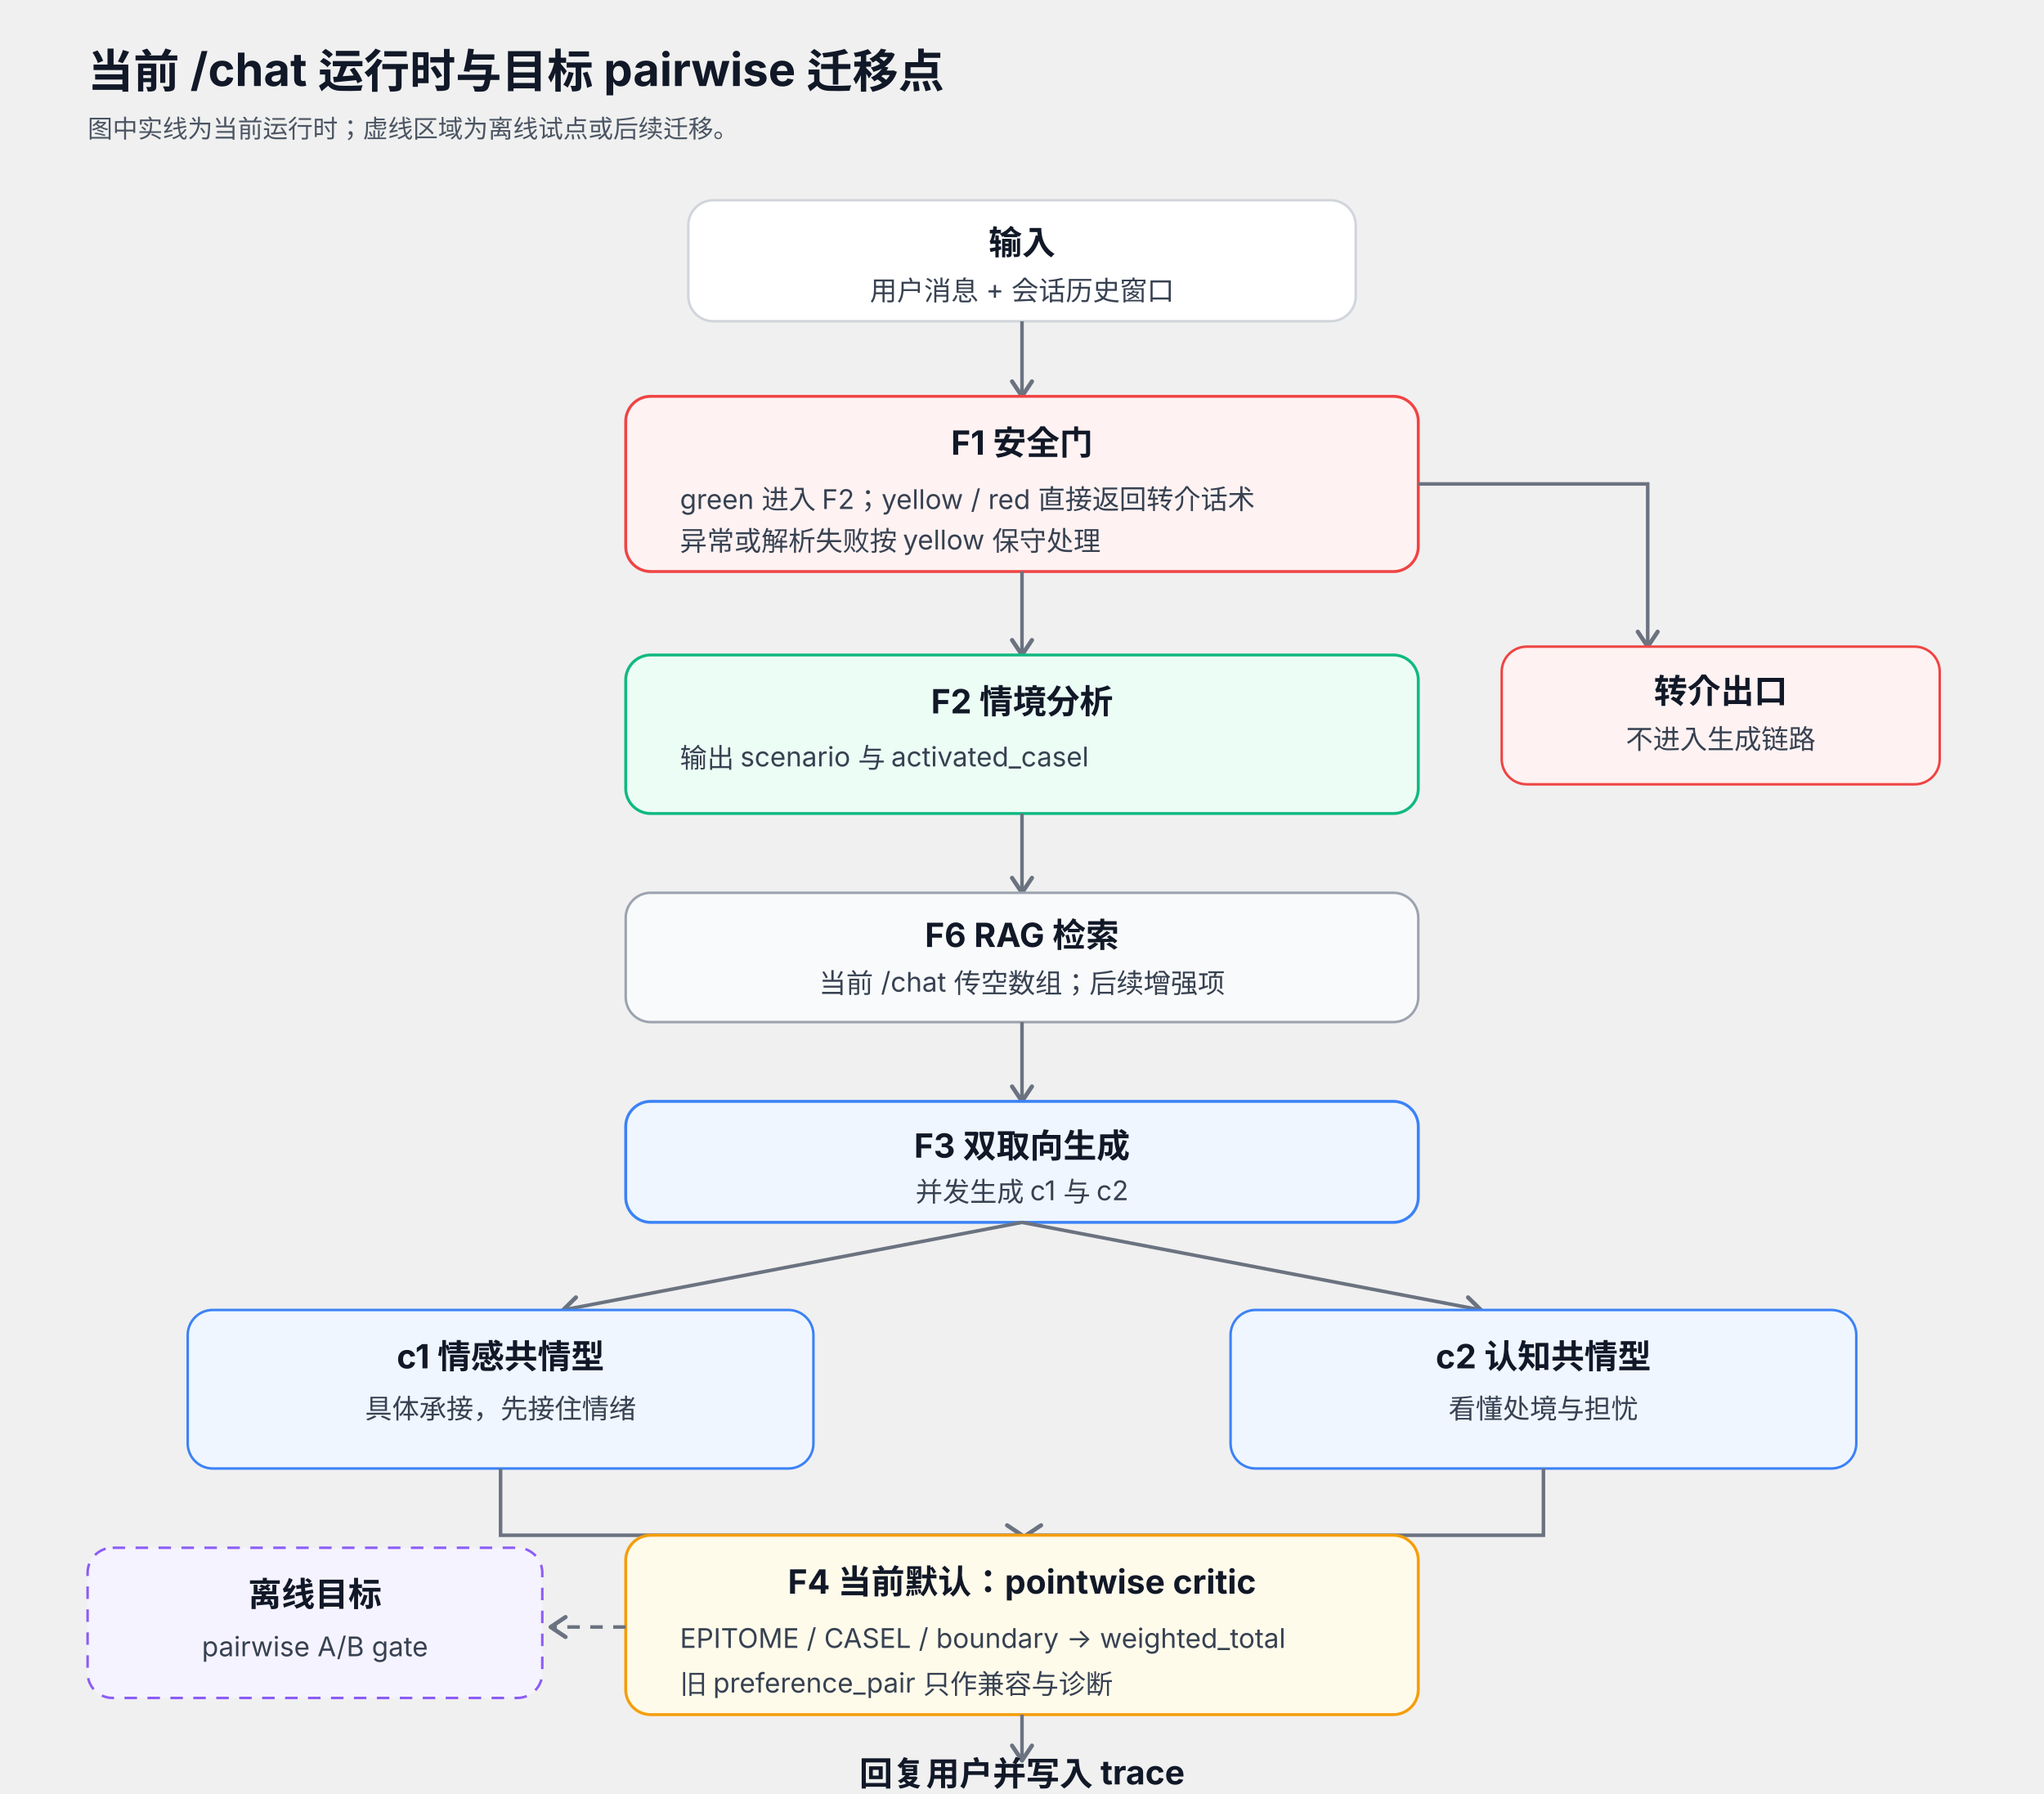
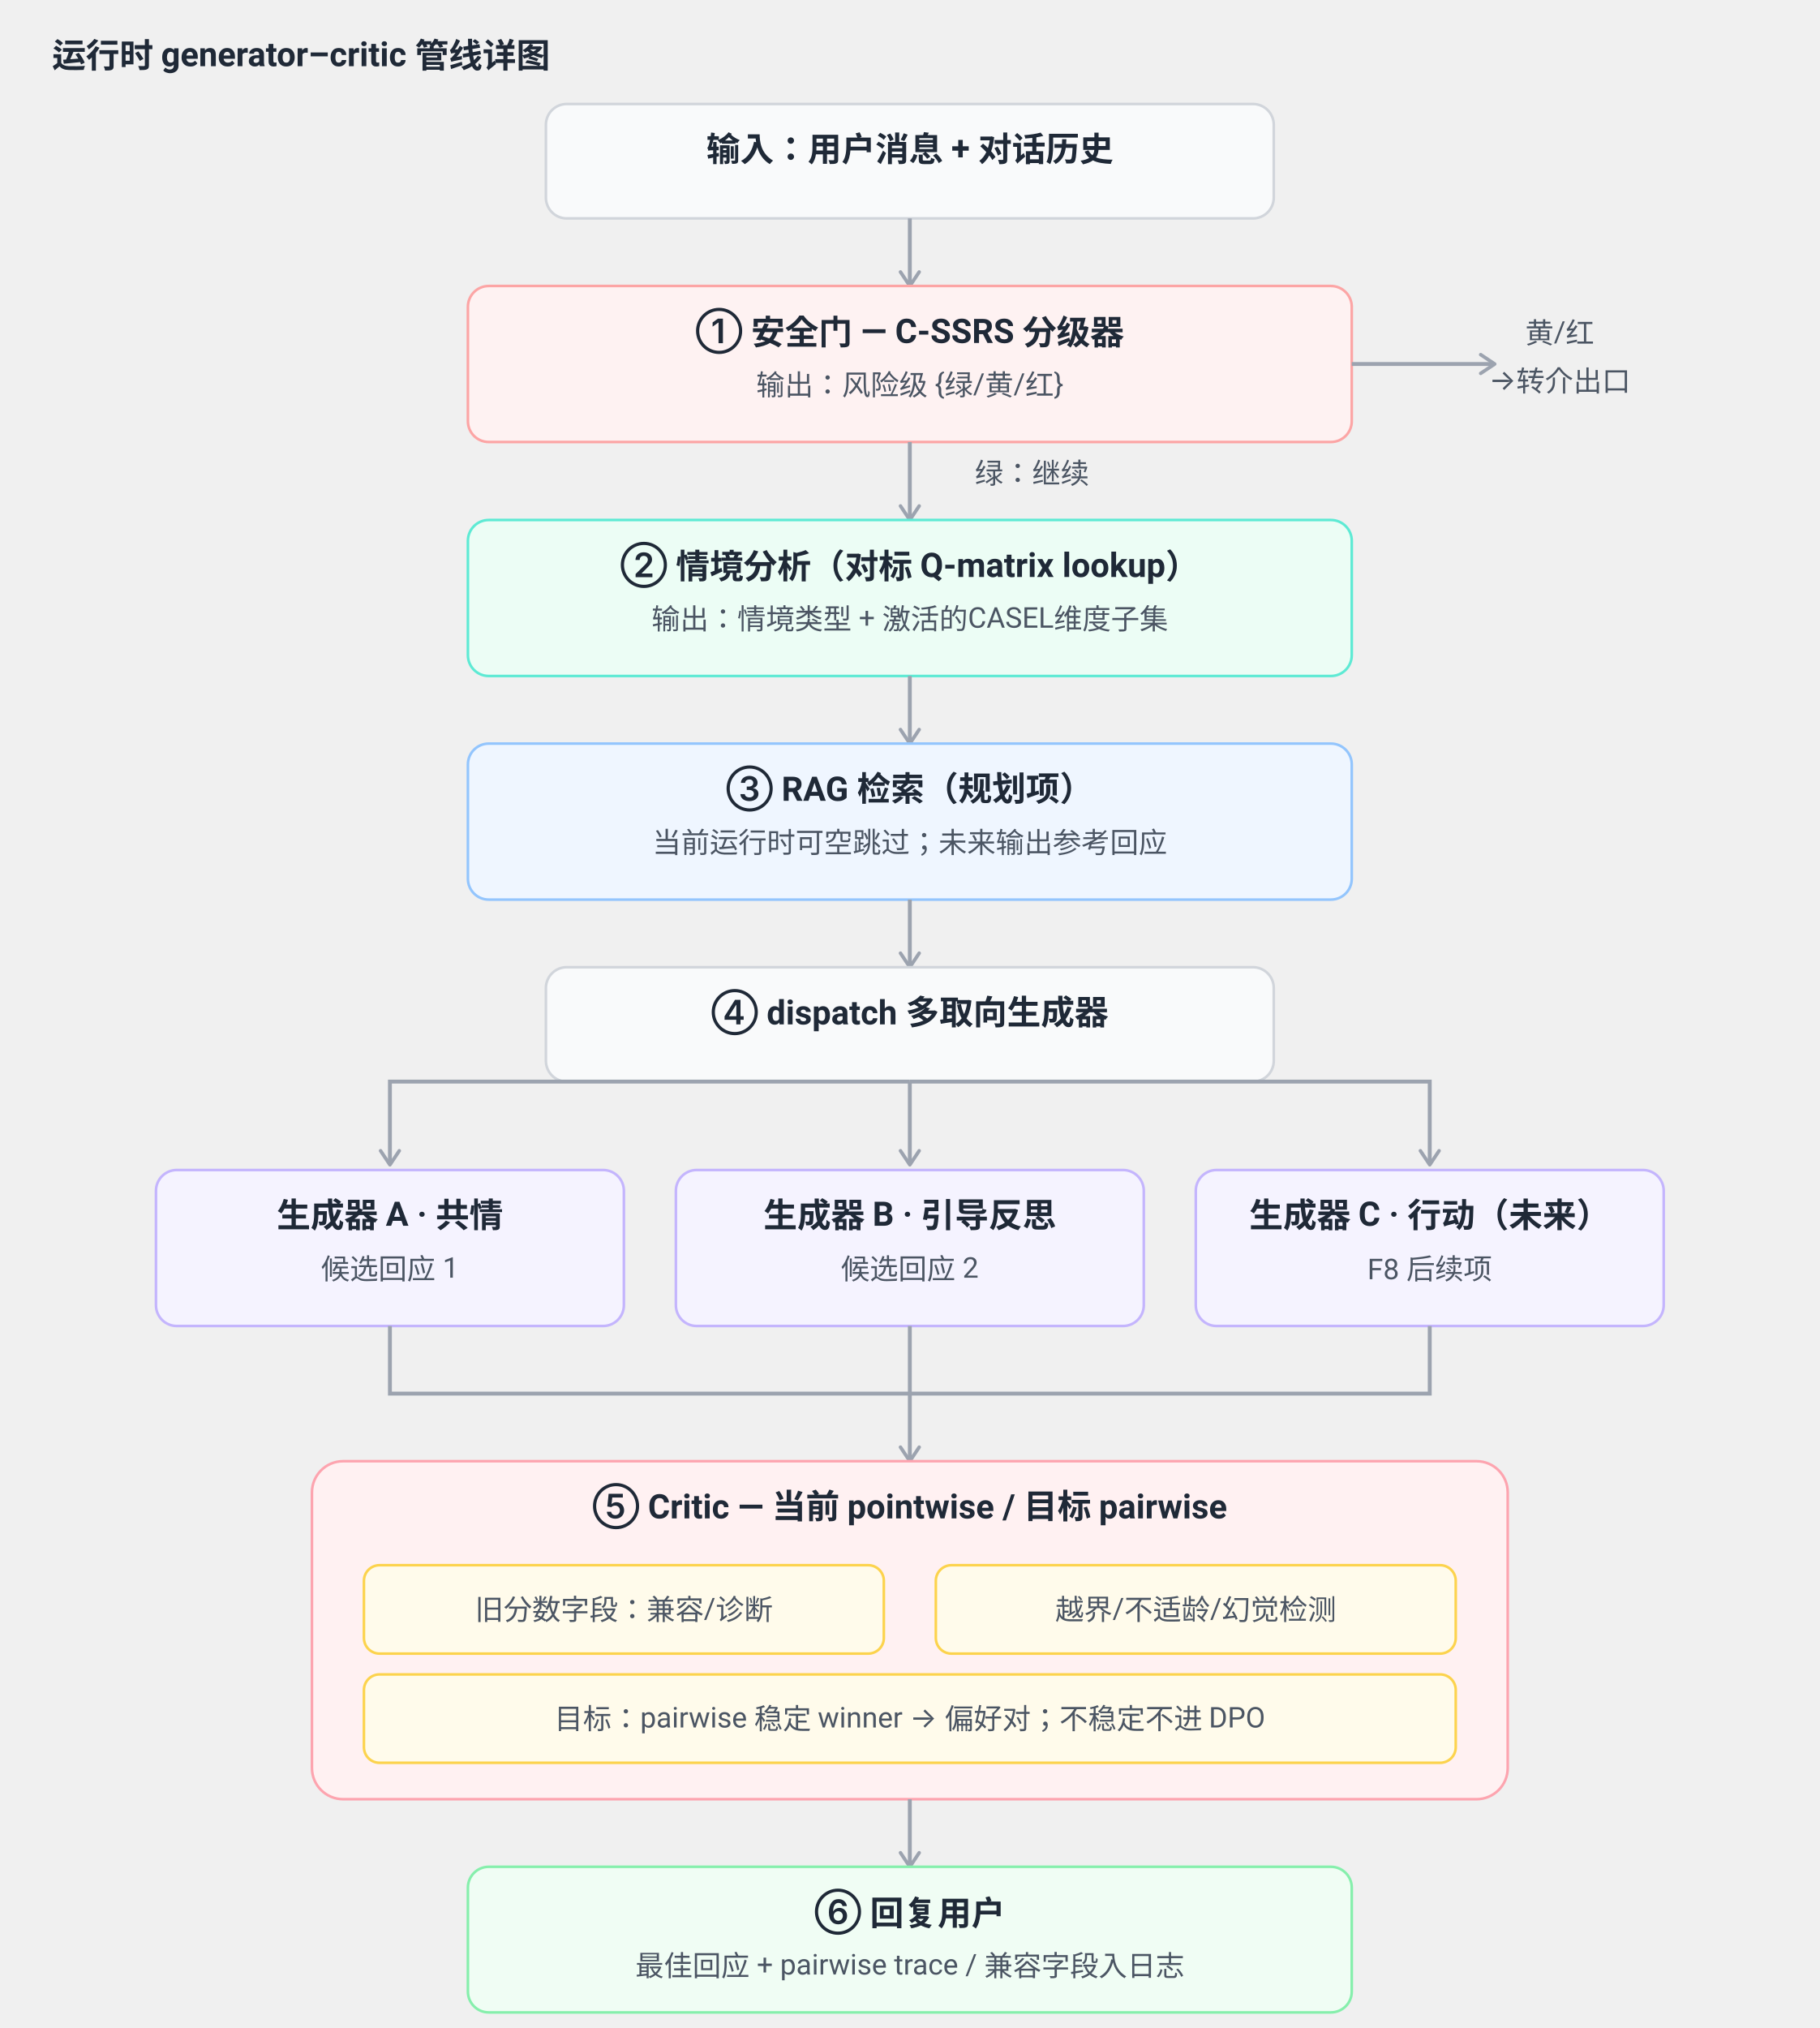
- <svg xmlns="http://www.w3.org/2000/svg" width="980" height="860" viewBox="0 0 980 860" font-family="-apple-system,BlinkMacSystemFont,'Segoe UI','Microsoft YaHei',sans-serif">
+ <svg xmlns="http://www.w3.org/2000/svg" width="700" height="780" viewBox="0 0 700 780" font-family="-apple-system,BlinkMacSystemFont,'Segoe UI',Roboto,'PingFang SC','Microsoft YaHei',sans-serif">
  <style>
-     .title{font-size:22px;font-weight:700;fill:#111827}
-     .h{font-size:16px;font-weight:700;fill:#111827}
-     .s{font-size:13px;fill:#374151}
-     .note{font-size:12px;fill:#4b5563}
-     .box{fill:#ffffff;stroke:#d1d5db}
-     .red{fill:#fef2f2;stroke:#ef4444}
-     .green{fill:#ecfdf5;stroke:#10b981}
-     .blue{fill:#eff6ff;stroke:#3b82f6}
-     .purple{fill:#f5f3ff;stroke:#8b5cf6}
-     .amber{fill:#fffbeb;stroke:#f59e0b}
-     .gray{fill:#f9fafb;stroke:#9ca3af}
-     .arr{stroke:#6b7280;stroke-width:1.7;fill:none}
-   </style>
+ .th{font-size:13px;font-weight:600;fill:#1f2937}
+ .ts{font-size:11px;fill:#4b5563}
+ .teal{fill:#ecfdf5;stroke:#5eead4}
+ .purple{fill:#f5f3ff;stroke:#c4b5fd}
+ .coral{fill:#fff1f2;stroke:#fda4af}
+ .green{fill:#f0fdf4;stroke:#86efac}
+ .blue{fill:#eff6ff;stroke:#93c5fd}
+ .red{fill:#fef2f2;stroke:#fca5a5}
+ .amber{fill:#fffbeb;stroke:#fcd34d}
+ .box{fill:#f9fafb;stroke:#d1d5db}
+ .arr{stroke:#9ca3af;stroke-width:1.5;fill:none}
+ </style>
  <defs>
-     <marker id="arrow" viewBox="0 0 10 10" refX="8" refY="5" markerWidth="7" markerHeight="7" orient="auto-start-reverse">
-       <path d="M2 1L8 5L2 9" fill="none" stroke="#6b7280" stroke-width="1.7" stroke-linecap="round" stroke-linejoin="round" />
+     <marker id="a" viewBox="0 0 10 10" refX="8" refY="5" markerWidth="6" markerHeight="6" orient="auto-start-reverse">
+       <path d="M2 1L8 5L2 9" fill="none" stroke="#9ca3af" stroke-width="1.5" stroke-linecap="round" stroke-linejoin="round" />
    </marker>
  </defs>
-   <text class="title" x="42" y="42">当前 /chat 运行时与目标 pairwise 迁移点</text>
-   <text class="note" x="42" y="66">图中实线为当前运行时；虚线区域为离线试点或后续迁移。</text>
-   <rect class="box" x="330" y="96" width="320" height="58" rx="12" stroke-width="1.2" />
-   <text class="h" x="490" y="122" text-anchor="middle">输入</text>
-   <text class="s" x="490" y="144" text-anchor="middle">用户消息 + 会话历史窗口</text>
-   <line class="arr" x1="490" y1="154" x2="490" y2="190" marker-end="url(#arrow)" />
-   <rect class="red" x="300" y="190" width="380" height="84" rx="12" stroke-width="1.4" />
-   <text class="h" x="490" y="218" text-anchor="middle">F1 安全门</text>
-   <text class="s" x="326" y="244">green 进入 F2；yellow / red 直接返回转介话术</text>
-   <text class="s" x="326" y="264">异常或解析失败按 yellow 保守处理</text>
-   <path class="arr" d="M680 232 L790 232 L790 310" marker-end="url(#arrow)" />
-   <rect class="red" x="720" y="310" width="210" height="66" rx="12" stroke-width="1.2" />
-   <text class="h" x="825" y="337" text-anchor="middle">转介出口</text>
-   <text class="s" x="825" y="359" text-anchor="middle">不进入生成链路</text>
-   <line class="arr" x1="490" y1="274" x2="490" y2="314" marker-end="url(#arrow)" />
-   <rect class="green" x="300" y="314" width="380" height="76" rx="12" stroke-width="1.4" />
-   <text class="h" x="490" y="342" text-anchor="middle">F2 情境分析</text>
-   <text class="s" x="326" y="368">输出 scenario 与 activated_casel</text>
-   <line class="arr" x1="490" y1="390" x2="490" y2="428" marker-end="url(#arrow)" />
-   <rect class="gray" x="300" y="428" width="380" height="62" rx="12" stroke-width="1.2" />
-   <text class="h" x="490" y="454" text-anchor="middle">F6 RAG 检索</text>
-   <text class="s" x="490" y="476" text-anchor="middle">当前 /chat 传空数组；后续增强项</text>
-   <line class="arr" x1="490" y1="490" x2="490" y2="528" marker-end="url(#arrow)" />
-   <rect class="blue" x="300" y="528" width="380" height="58" rx="12" stroke-width="1.4" />
-   <text class="h" x="490" y="555" text-anchor="middle">F3 双取向生成</text>
-   <text class="s" x="490" y="576" text-anchor="middle">并发生成 c1 与 c2</text>
-   <path class="arr" d="M490 586 L270 628" marker-end="url(#arrow)" />
-   <path class="arr" d="M490 586 L710 628" marker-end="url(#arrow)" />
-   <rect class="blue" x="90" y="628" width="300" height="76" rx="12" stroke-width="1.2" />
-   <text class="h" x="240" y="656" text-anchor="middle">c1 情感共情型</text>
-   <text class="s" x="240" y="680" text-anchor="middle">具体承接，先接住情绪</text>
-   <rect class="blue" x="590" y="628" width="300" height="76" rx="12" stroke-width="1.2" />
-   <text class="h" x="740" y="656" text-anchor="middle">c2 认知共情型</text>
-   <text class="s" x="740" y="680" text-anchor="middle">看懂处境与担忧</text>
-   <path class="arr" d="M240 704 L240 736 L490 736" marker-end="url(#arrow)" />
-   <path class="arr" d="M740 704 L740 736 L492 736" marker-end="url(#arrow)" />
-   <rect class="amber" x="300" y="736" width="380" height="86" rx="12" stroke-width="1.4" />
-   <text class="h" x="490" y="764" text-anchor="middle">F4 当前默认：pointwise critic</text>
-   <text class="s" x="326" y="790">EPITOME / CASEL / boundary -&gt; weighted_total</text>
-   <text class="s" x="326" y="812">旧 preference_pair 只作兼容与诊断</text>
-   <rect class="purple" x="42" y="742" width="218" height="72" rx="12" stroke-width="1.2" stroke-dasharray="6 5" />
-   <text class="h" x="151" y="770" text-anchor="middle">离线目标</text>
-   <text class="s" x="151" y="794" text-anchor="middle">pairwise A/B gate</text>
-   <path class="arr" d="M300 780 L264 780" marker-end="url(#arrow)" stroke-dasharray="6 5" />
-   <line class="arr" x1="490" y1="822" x2="490" y2="844" marker-end="url(#arrow)" />
-   <text class="h" x="490" y="856" text-anchor="middle">回复用户并写入 trace</text>
+   <text class="th" x="20" y="26" font-size="15">运行时 generator–critic 管线详图</text>
+   <rect class="box" x="210" y="40" width="280" height="44" rx="8" stroke-width="1" />
+   <text class="th" x="350" y="62" text-anchor="middle">输入：用户消息 + 对话历史</text>
+   <line x1="350" y1="84" x2="350" y2="110" class="arr" marker-end="url(#a)" />
+   <rect class="red" x="180" y="110" width="340" height="60" rx="8" stroke-width="1" />
+   <text class="th" x="350" y="132" text-anchor="middle">① 安全门 — C-SSRS 分级器</text>
+   <text class="ts" x="350" y="152" text-anchor="middle">输出：风险级 {绿/黄/红}</text>
+   <text class="ts" x="600" y="132" text-anchor="middle">黄/红</text>
+   <text class="ts" x="600" y="150" text-anchor="middle">→转介出口</text>
+   <path d="M520 140 L575 140" class="arr" marker-end="url(#a)" />
+   <text class="ts" x="375" y="186">绿：继续</text>
+   <line x1="350" y1="170" x2="350" y2="200" class="arr" marker-end="url(#a)" />
+   <rect class="teal" x="180" y="200" width="340" height="60" rx="8" stroke-width="1" />
+   <text class="th" x="350" y="222" text-anchor="middle">② 情境分析（对标 Q-matrix lookup）</text>
+   <text class="ts" x="350" y="242" text-anchor="middle">输出：情境类型 + 激活的CASEL维度子集</text>
+   <line x1="350" y1="260" x2="350" y2="286" class="arr" marker-end="url(#a)" />
+   <rect class="blue" x="180" y="286" width="340" height="60" rx="8" stroke-width="1" />
+   <text class="th" x="350" y="308" text-anchor="middle">③ RAG 检索（规划项）</text>
+   <text class="ts" x="350" y="328" text-anchor="middle">当前运行时可空跳过；未来输出参考回应</text>
+   <line x1="350" y1="346" x2="350" y2="372" class="arr" marker-end="url(#a)" />
+   <rect class="box" x="210" y="372" width="280" height="44" rx="8" stroke-width="1" />
+   <text class="th" x="350" y="394" text-anchor="middle">④ dispatch 多取向生成器</text>
+   <rect class="purple" x="60" y="450" width="180" height="60" rx="8" stroke-width="1" />
+   <text class="th" x="150" y="472" text-anchor="middle">生成器 A · 共情</text>
+   <text class="ts" x="150" y="492" text-anchor="middle">候选回应 1</text>
+   <rect class="purple" x="260" y="450" width="180" height="60" rx="8" stroke-width="1" />
+   <text class="th" x="350" y="472" text-anchor="middle">生成器 B · 引导反思</text>
+   <text class="ts" x="350" y="492" text-anchor="middle">候选回应 2</text>
+   <rect class="purple" x="460" y="450" width="180" height="60" rx="8" stroke-width="1" />
+   <text class="th" x="550" y="472" text-anchor="middle">生成器 C · 行动（未来）</text>
+   <text class="ts" x="550" y="492" text-anchor="middle">F8 后续项</text>
+   <path d="M350 416 L150 416 L150 448" class="arr" marker-end="url(#a)" />
+   <line x1="350" y1="416" x2="350" y2="448" class="arr" marker-end="url(#a)" />
+   <path d="M350 416 L550 416 L550 448" class="arr" marker-end="url(#a)" />
+   <path d="M150 510 L150 536 L350 536" class="arr" />
+   <line x1="350" y1="510" x2="350" y2="536" class="arr" />
+   <path d="M550 510 L550 536 L350 536" class="arr" />
+   <line x1="350" y1="536" x2="350" y2="562" class="arr" marker-end="url(#a)" />
+   <rect class="coral" x="120" y="562" width="460" height="130" rx="12" stroke-width="1" />
+   <text class="th" x="350" y="584" text-anchor="middle">⑤ Critic — 当前 pointwise / 目标 pairwise</text>
+   <rect class="amber" x="140" y="602" width="200" height="34" rx="6" stroke-width="1" />
+   <text class="ts" x="240" y="623" text-anchor="middle">旧分数字段：兼容/诊断</text>
+   <rect class="amber" x="360" y="602" width="200" height="34" rx="6" stroke-width="1" />
+   <text class="ts" x="460" y="623" text-anchor="middle">越界/不适龄/幻觉检测</text>
+   <rect class="amber" x="140" y="644" width="420" height="34" rx="6" stroke-width="1" />
+   <text class="ts" x="350" y="665" text-anchor="middle">目标：pairwise 稳定 winner → 偏好对；不稳定不进 DPO</text>
+   <line x1="350" y1="692" x2="350" y2="718" class="arr" marker-end="url(#a)" />
+   <rect class="green" x="180" y="718" width="340" height="56" rx="8" stroke-width="1" />
+   <text class="th" x="350" y="740" text-anchor="middle">⑥ 回复用户</text>
+   <text class="ts" x="350" y="760" text-anchor="middle">最佳回应 + pairwise trace / 兼容字段入日志</text>
</svg>
